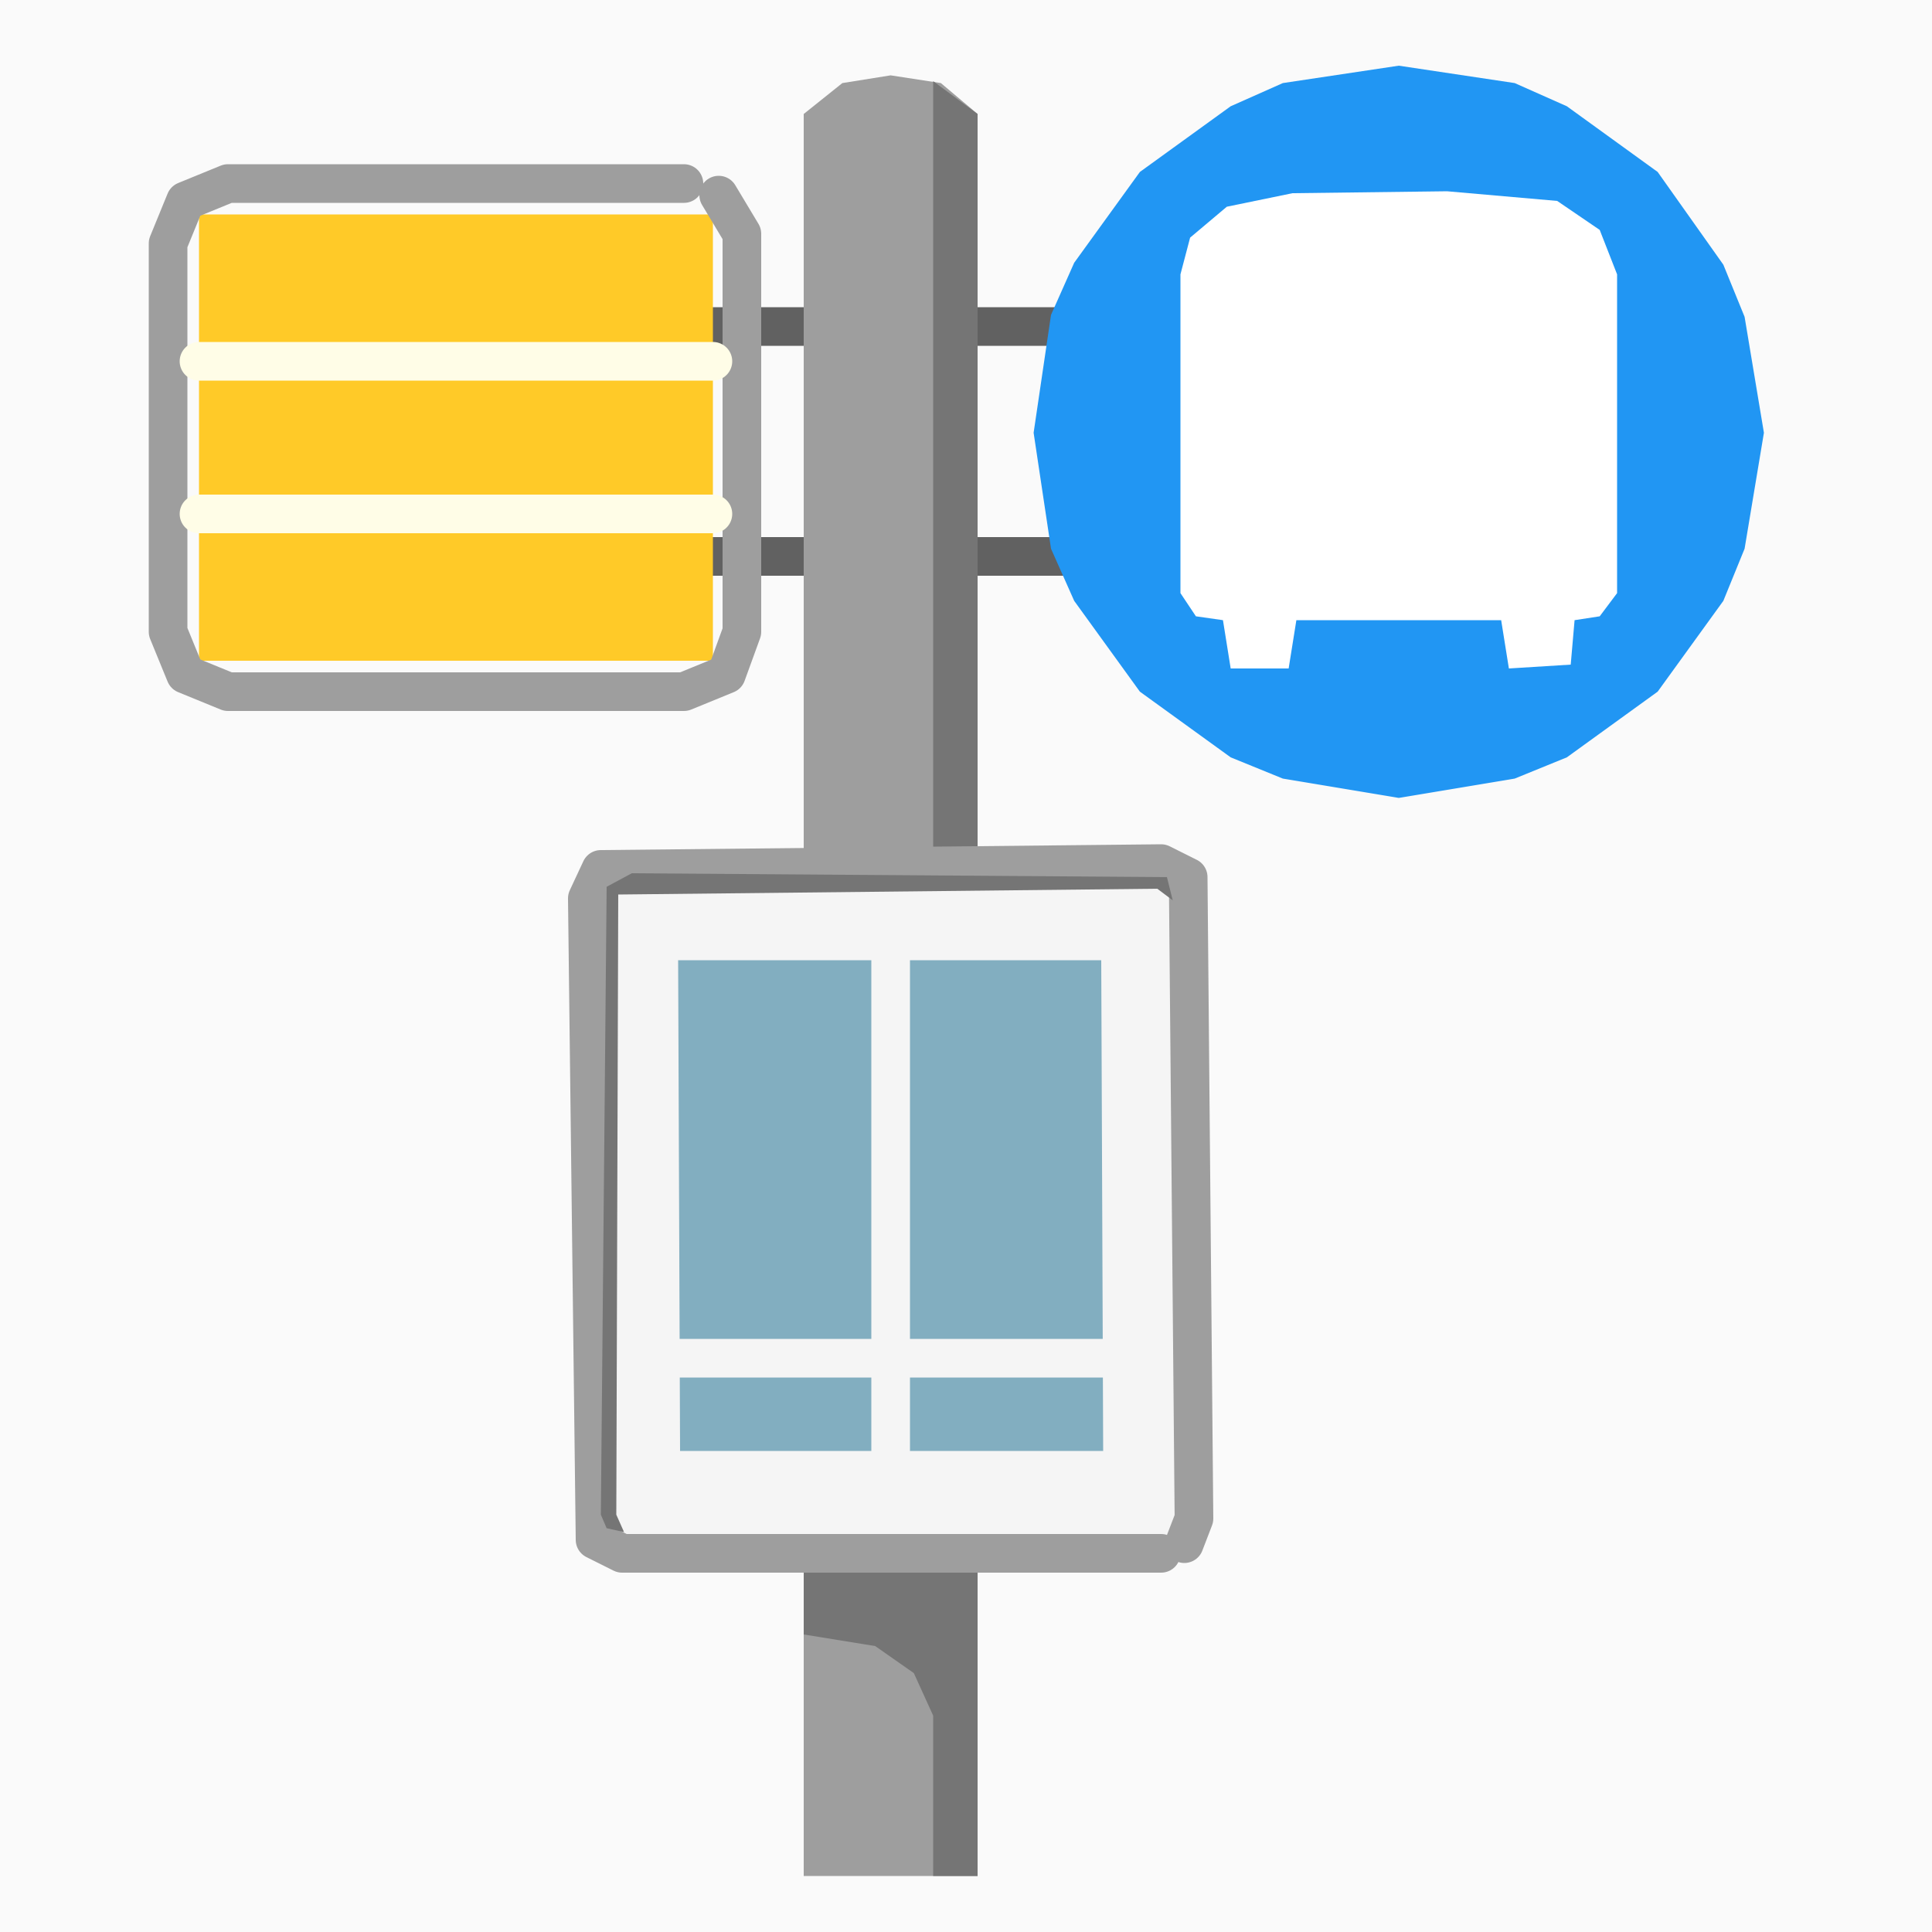
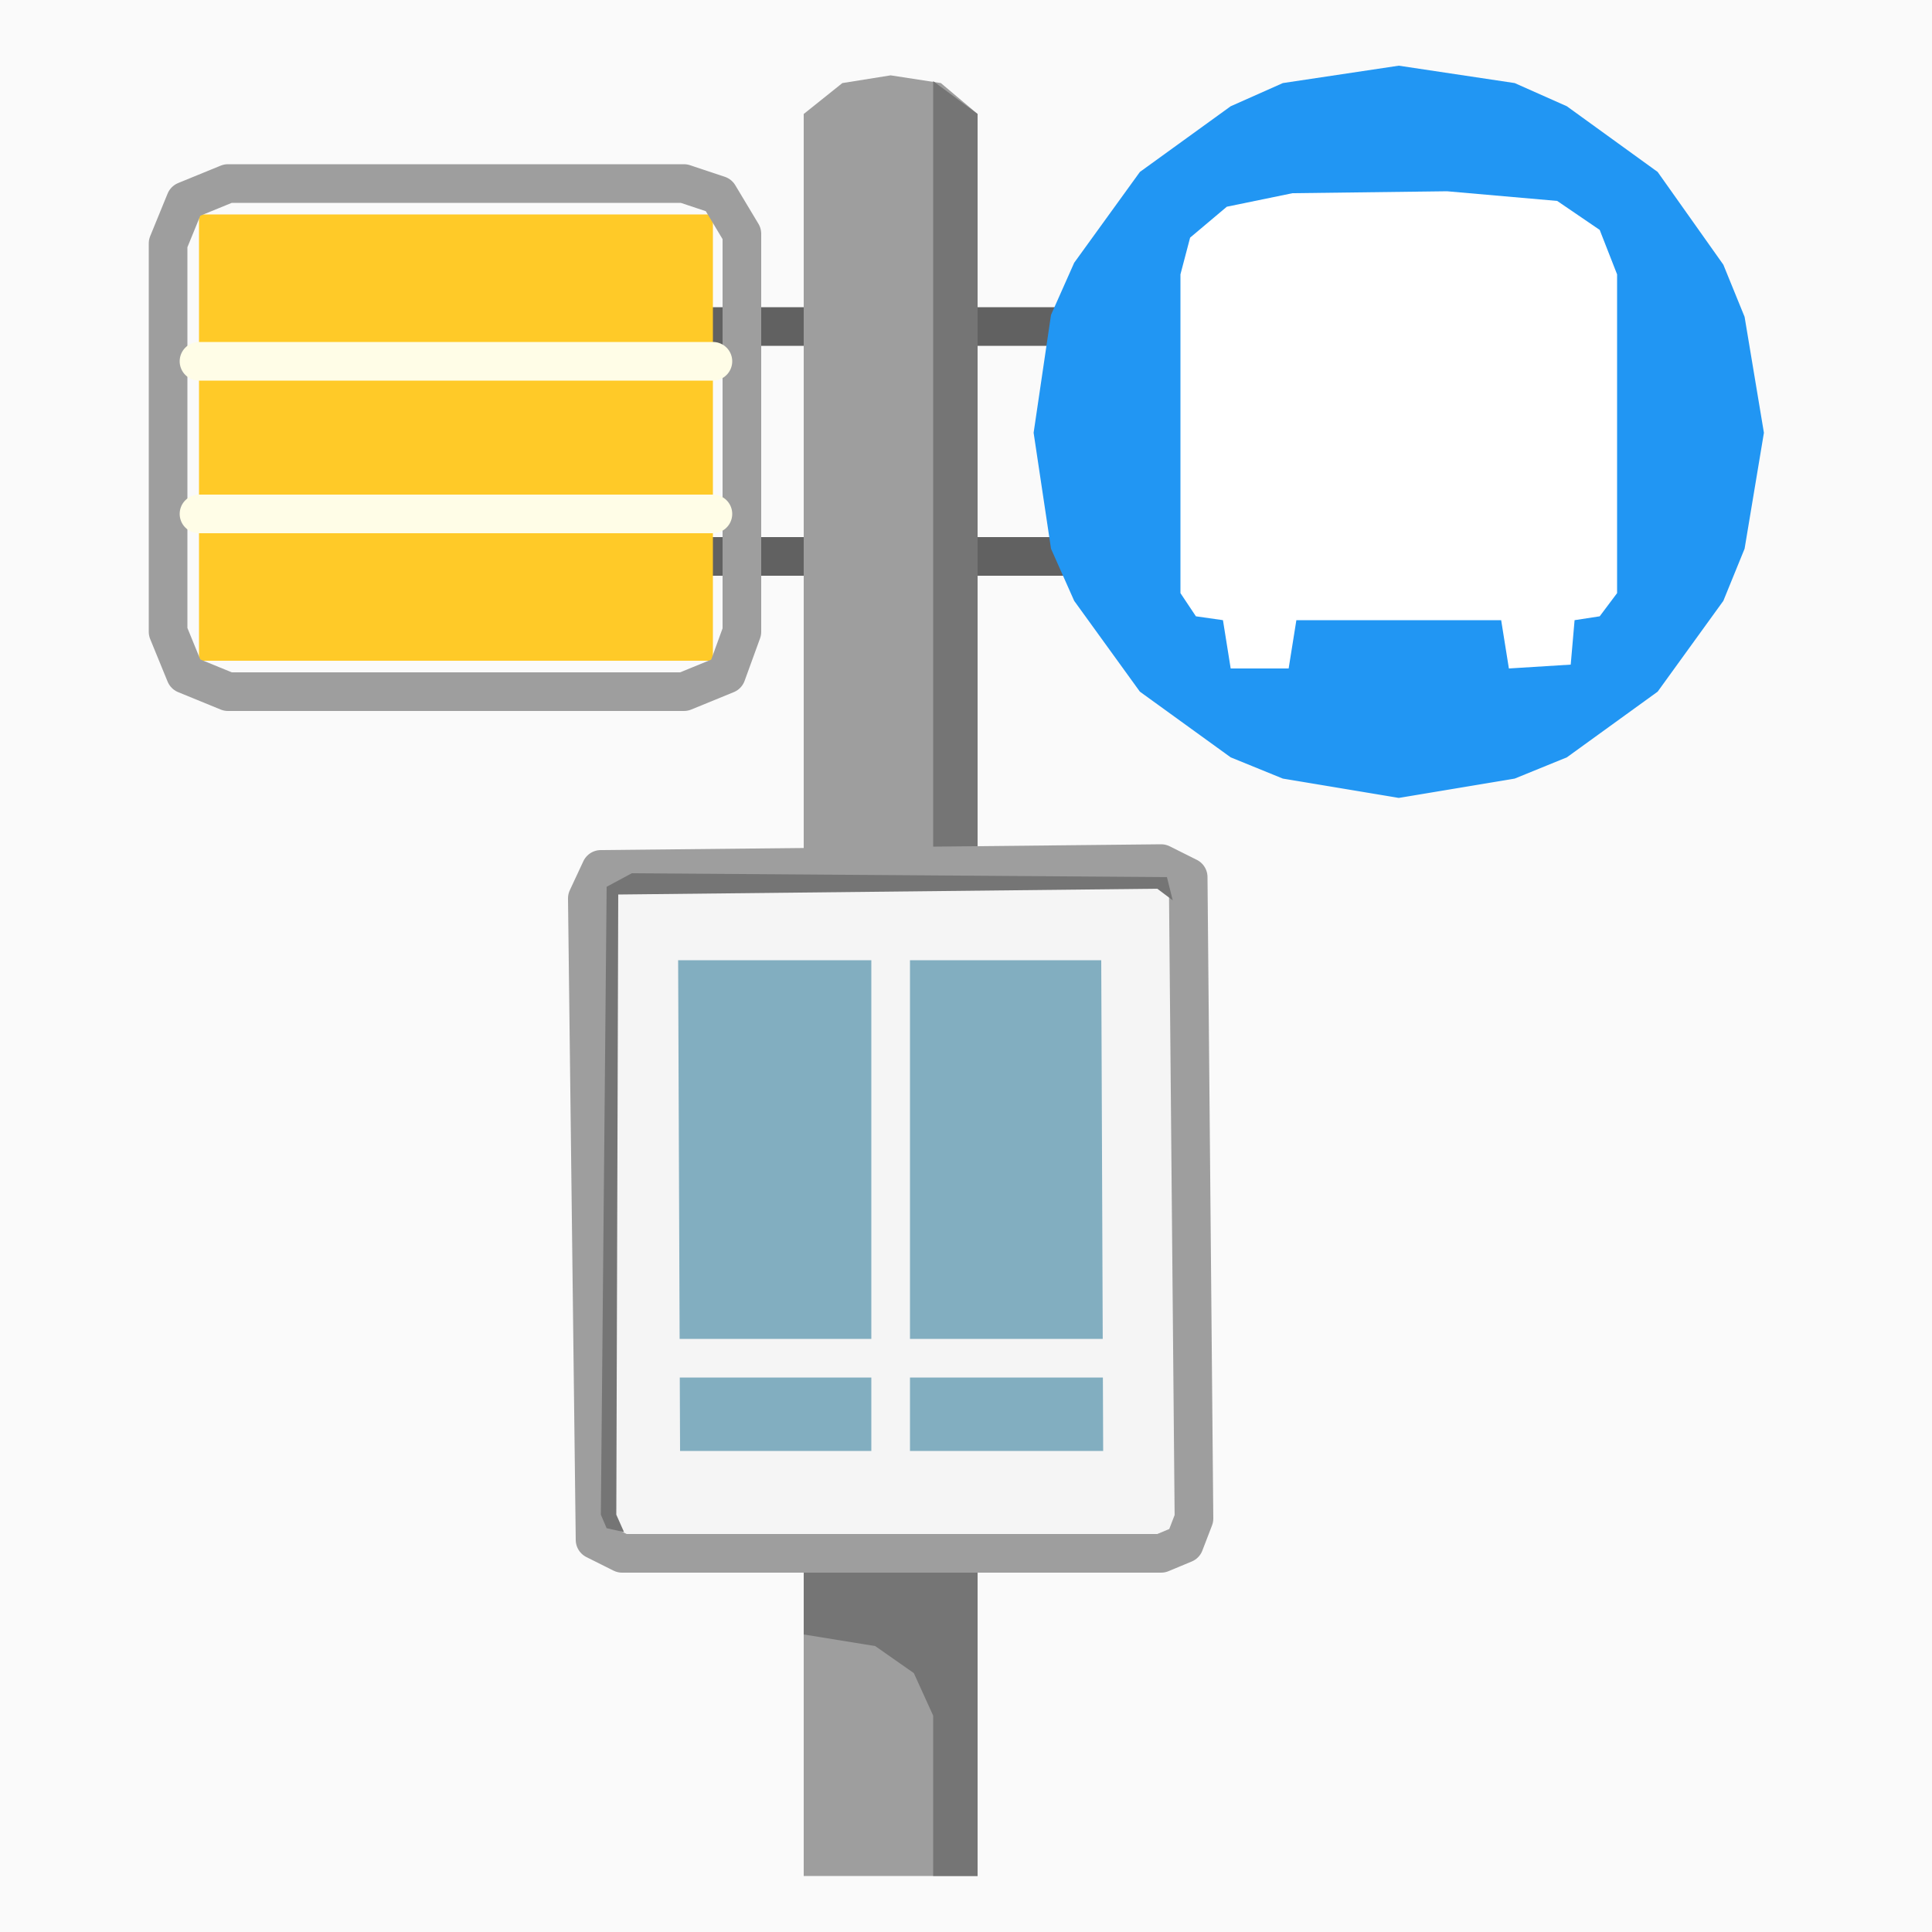
<svg xmlns="http://www.w3.org/2000/svg" viewBox="0 0 100 100" width="200" height="200">
  <rect width="100" height="100" fill="#fafafa" />
  <polyline points="33.6,16.9 56.9,16.9" fill="none" stroke="#616161" stroke-width="2" stroke-linecap="round" stroke-linejoin="round" />
  <polyline points="33.6,28.8 56.9,28.8" fill="none" stroke="#616161" stroke-width="2" stroke-linecap="round" stroke-linejoin="round" />
  <polygon points="50.6,97.1 41.6,97.1 41.6,5.9 43.6,4.3 46.1,3.9 48.7,4.3 50.6,5.9" fill="#9E9E9E" />
  <polygon points="48.3,4.2 48.3,77.9 41.6,77.9 41.6,84.6 45.3,85.2 47.3,86.6 48.3,88.8 48.3,97.1 50.6,97.1 50.6,5.9" fill="#757575" />
  <polygon points="72.4,3.4 66.4,4.3 63.7,5.5 59,8.9 55.6,13.6 54.4,16.3 53.5,22.4 54.4,28.4 55.6,31.1 59,35.8 63.7,39.2 66.4,40.3 72.4,41.3 78.4,40.3 81.1,39.2 85.8,35.8 89.2,31.1 90.3,28.4 91.3,22.4 90.3,16.4 89.2,13.7 85.8,8.9 81.1,5.5 78.4,4.3" fill="#2196F3" />
  <polygon points="80.6,10.4 74.9,9.9 66.9,10 63.5,10.7 61.6,12.3 61.1,14.2 61.1,30.7 61.9,31.9 63.3,32.1 63.7,34.6 66.7,34.6 67.1,32.1 77.7,32.1 78.1,34.6 81.3,34.4 81.5,32.1 82.8,31.9 83.7,30.7 83.7,14.2 82.8,11.9" fill="#FFFFFF" />
  <polygon points="60.1,80.4 32.2,80.4 30.8,79.7 30.4,46.5 31.1,45 60.1,44.7 61.5,45.4 61.8,78.6 61.3,79.9" fill="#F5F5F5" />
  <polygon points="57.1,75.1 35.2,75.1 35.1,49.7 57,49.7" fill="#82AEC0" />
  <polyline points="46.1,49.7 46.1,75.4" fill="none" stroke="#F5F5F5" stroke-width="2" stroke-linecap="round" stroke-linejoin="round" />
  <polyline points="35.1,70.3 57.1,70.3" fill="none" stroke="#F5F5F5" stroke-width="2" stroke-linecap="round" stroke-linejoin="round" />
-   <polyline points="60.1,80.4 32.2,80.4 30.8,79.7 30.4,46.5 31.1,45 60.1,44.7 61.5,45.4 61.8,78.6 61.3,79.9" fill="none" stroke="#9E9E9E" stroke-width="2" stroke-linecap="round" stroke-linejoin="round" />
+   <polyline points="60.1,80.4 32.2,80.4 30.8,79.7 30.4,46.5 31.1,45 60.1,44.7 61.5,45.4 61.8,78.6 61.3,79.9 60.1,80.4" fill="none" stroke="#9E9E9E" stroke-width="2" stroke-linecap="round" stroke-linejoin="round" />
  <polygon points="32.3,79.3 31.4,79.1 31.1,78.4 31.4,45.9 32.7,45.2 60.4,45.4 60.7,46.6 59.9,46 32,46.3 31.9,78.4" fill="#757575" />
  <rect x="10.3" y="11.1" width="26.6" height="23.1" fill="#FFCA28" />
-   <polyline points="35.4,9.5 11.8,9.5 9.6,10.4 8.7,12.6 8.7,32.7 9.6,34.9 11.8,35.8 35.4,35.8 37.6,34.9 38.4,32.7 38.4,12.1 37.2,10.1" fill="none" stroke="#9E9E9E" stroke-width="2" stroke-linecap="round" stroke-linejoin="round" />
+   <polyline points="35.4,9.5 11.8,9.5 9.6,10.4 8.7,12.6 8.7,32.7 9.6,34.9 11.8,35.8 35.4,35.8 37.6,34.9 38.4,32.7 38.4,12.1 37.2,10.1 35.4,9.5" fill="none" stroke="#9E9E9E" stroke-width="2" stroke-linecap="round" stroke-linejoin="round" />
  <polyline points="10.3,18.7 36.9,18.7" fill="none" stroke="#FFFDE7" stroke-width="2" stroke-linecap="round" stroke-linejoin="round" />
  <polyline points="10.3,26.6 36.9,26.6" fill="none" stroke="#FFFDE7" stroke-width="2" stroke-linecap="round" stroke-linejoin="round" />
</svg>
